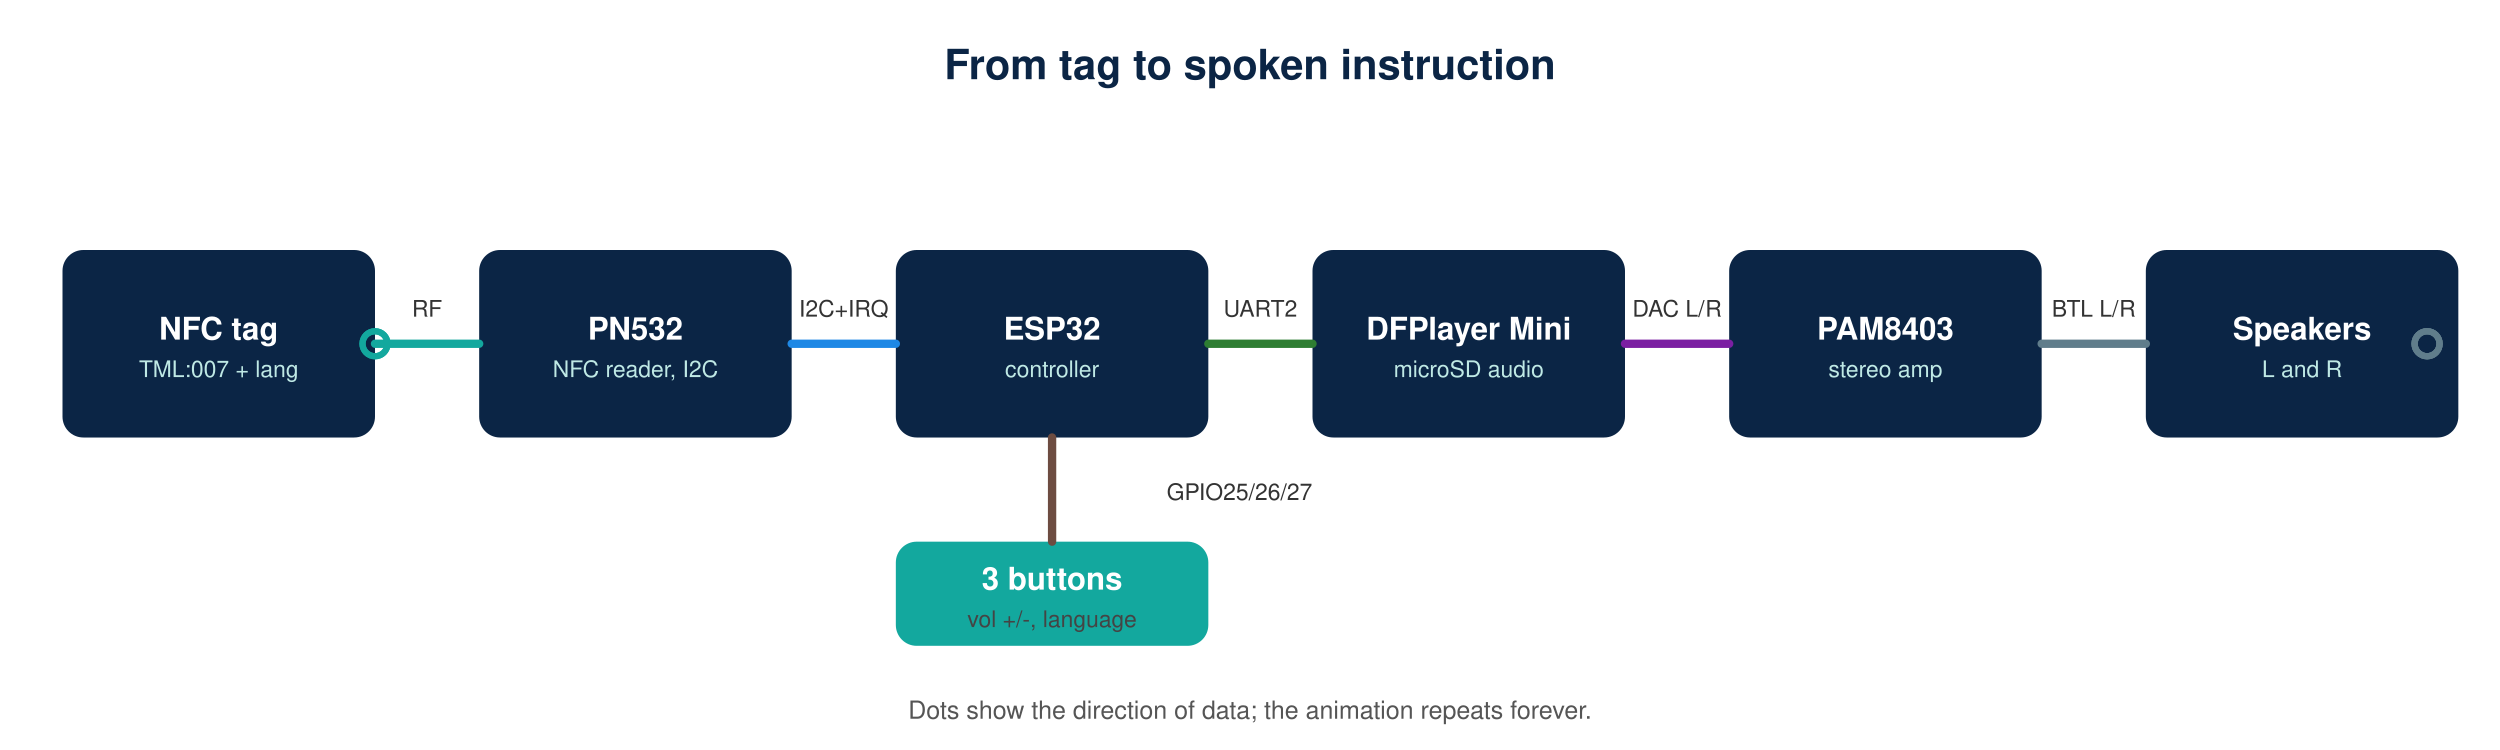
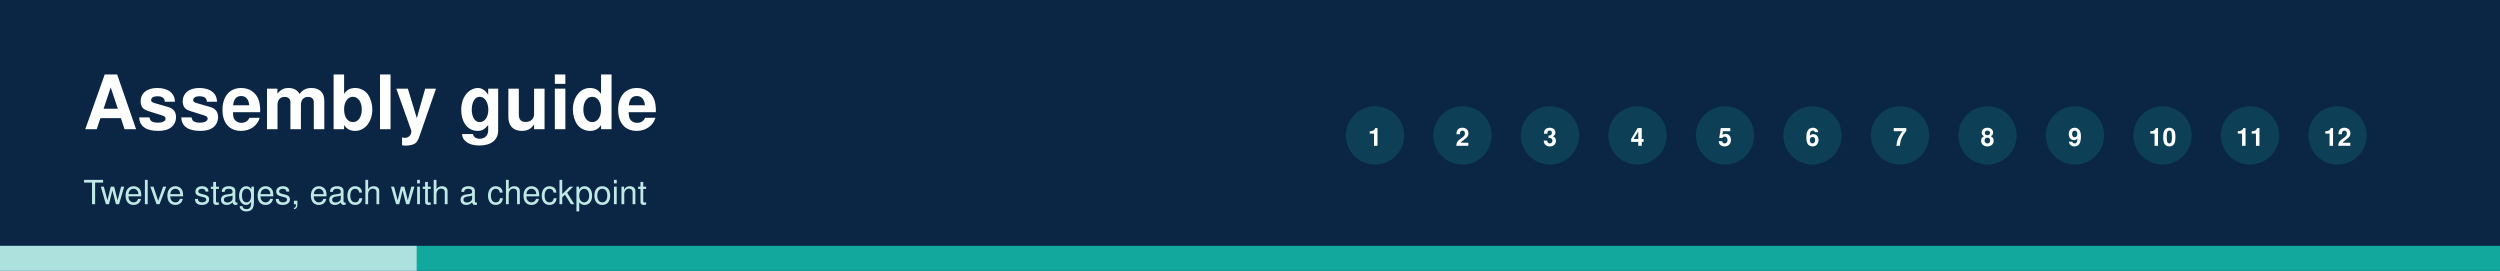
- <svg xmlns="http://www.w3.org/2000/svg" viewBox="0 0 1200 360" width="1200" height="360" font-family="Helvetica, Arial, sans-serif">
-   <rect width="1200" height="360" fill="#ffffff" />
-   <text x="600" y="38" font-size="20" fill="#0B2545" text-anchor="middle" font-weight="700">From tag to spoken instruction</text>
-   <rect x="30" y="120" width="150" height="90" rx="10" fill="#0B2545" />
-   <text x="105.0" y="163.0" font-size="15" fill="#fff" text-anchor="middle" font-weight="700">NFC tag</text>
-   <text x="105.0" y="181.0" font-size="11" fill="#bfe9e5" text-anchor="middle">TML:007 + lang</text>
-   <rect x="230" y="120" width="150" height="90" rx="10" fill="#0B2545" />
-   <text x="305.0" y="163.0" font-size="15" fill="#fff" text-anchor="middle" font-weight="700">PN532</text>
-   <text x="305.0" y="181.0" font-size="11" fill="#bfe9e5" text-anchor="middle">NFC reader, I2C</text>
-   <rect x="430" y="120" width="150" height="90" rx="10" fill="#0B2545" />
-   <text x="505.0" y="163.0" font-size="15" fill="#fff" text-anchor="middle" font-weight="700">ESP32</text>
-   <text x="505.0" y="181.0" font-size="11" fill="#bfe9e5" text-anchor="middle">controller</text>
-   <rect x="630" y="120" width="150" height="90" rx="10" fill="#0B2545" />
-   <text x="705.0" y="163.0" font-size="15" fill="#fff" text-anchor="middle" font-weight="700">DFPlayer Mini</text>
-   <text x="705.0" y="181.0" font-size="11" fill="#bfe9e5" text-anchor="middle">microSD audio</text>
-   <rect x="830" y="120" width="150" height="90" rx="10" fill="#0B2545" />
-   <text x="905.0" y="163.0" font-size="15" fill="#fff" text-anchor="middle" font-weight="700">PAM8403</text>
-   <text x="905.0" y="181.0" font-size="11" fill="#bfe9e5" text-anchor="middle">stereo amp</text>
-   <rect x="1030" y="120" width="150" height="90" rx="10" fill="#0B2545" />
-   <text x="1105.0" y="163.0" font-size="15" fill="#fff" text-anchor="middle" font-weight="700">Speakers</text>
-   <text x="1105.0" y="181.0" font-size="11" fill="#bfe9e5" text-anchor="middle">L and R</text>
-   <line x1="180" y1="165" x2="230" y2="165" stroke="#13A89E" stroke-width="4" stroke-linecap="round" />
-   <text x="205.0" y="152" font-size="11" fill="#333" text-anchor="middle">RF</text>
-   <line x1="380" y1="165" x2="430" y2="165" stroke="#1E88E5" stroke-width="4" stroke-linecap="round" />
-   <text x="405.0" y="152" font-size="11" fill="#333" text-anchor="middle">I2C+IRQ</text>
-   <line x1="580" y1="165" x2="630" y2="165" stroke="#2E7D32" stroke-width="4" stroke-linecap="round" />
-   <text x="605.0" y="152" font-size="11" fill="#333" text-anchor="middle">UART2</text>
-   <line x1="780" y1="165" x2="830" y2="165" stroke="#7B1FA2" stroke-width="4" stroke-linecap="round" />
-   <text x="805.0" y="152" font-size="11" fill="#333" text-anchor="middle">DAC L/R</text>
-   <line x1="980" y1="165" x2="1030" y2="165" stroke="#607D8B" stroke-width="4" stroke-linecap="round" />
-   <text x="1005.0" y="152" font-size="11" fill="#333" text-anchor="middle">BTL L/R</text>
-   <circle r="7" fill="#13A89E" opacity="0">
-     <animateMotion dur="8.0s" repeatCount="indefinite" path="M180,165 L230,165" keyPoints="0;0;1;1" keyTimes="0;0;0.106;1" calcMode="linear" />
-     <animate attributeName="opacity" dur="8.0s" repeatCount="indefinite" values="0;0;1;1;0;0" keyTimes="0;0;0.001;0.106;0.107;1" />
+ <svg xmlns="http://www.w3.org/2000/svg" viewBox="0 0 1200 130" width="1200" height="130" font-family="Helvetica, Arial, sans-serif">
+   <rect width="1200" height="130" fill="#0B2545" />
+   <text x="40" y="62" font-size="36" fill="#fff" text-anchor="start" font-weight="700">Assembly guide</text>
+   <text x="40" y="98" font-size="16" fill="#bfe9e5" text-anchor="start">Twelve stages, each with a checkpoint</text>
+   <circle cx="660" cy="65" r="14" fill="#13A89E" opacity="0.2">
+     <animate attributeName="opacity" values="0.2;1;0.2" dur="6s" begin="0.0s" repeatCount="indefinite" />
  </circle>
-   <circle r="7" fill="#1E88E5" opacity="0">
-     <animateMotion dur="8.0s" repeatCount="indefinite" path="M380,165 L430,165" keyPoints="0;0;1;1" keyTimes="0;0.125;0.231;1" calcMode="linear" />
-     <animate attributeName="opacity" dur="8.0s" repeatCount="indefinite" values="0;0;1;1;0;0" keyTimes="0;0.125;0.126;0.231;0.232;1" />
+   <text x="660" y="70" font-size="12" fill="#fff" text-anchor="middle" font-weight="700">1</text>
+   <circle cx="702" cy="65" r="14" fill="#13A89E" opacity="0.2">
+     <animate attributeName="opacity" values="0.2;1;0.2" dur="6s" begin="0.5s" repeatCount="indefinite" />
  </circle>
-   <circle r="7" fill="#2E7D32" opacity="0">
-     <animateMotion dur="8.0s" repeatCount="indefinite" path="M580,165 L630,165" keyPoints="0;0;1;1" keyTimes="0;0.25;0.356;1" calcMode="linear" />
-     <animate attributeName="opacity" dur="8.0s" repeatCount="indefinite" values="0;0;1;1;0;0" keyTimes="0;0.25;0.251;0.356;0.357;1" />
+   <text x="702" y="70" font-size="12" fill="#fff" text-anchor="middle" font-weight="700">2</text>
+   <circle cx="744" cy="65" r="14" fill="#13A89E" opacity="0.2">
+     <animate attributeName="opacity" values="0.2;1;0.2" dur="6s" begin="1.0s" repeatCount="indefinite" />
  </circle>
-   <circle r="7" fill="#7B1FA2" opacity="0">
-     <animateMotion dur="8.0s" repeatCount="indefinite" path="M780,165 L830,165" keyPoints="0;0;1;1" keyTimes="0;0.375;0.481;1" calcMode="linear" />
-     <animate attributeName="opacity" dur="8.0s" repeatCount="indefinite" values="0;0;1;1;0;0" keyTimes="0;0.375;0.376;0.481;0.482;1" />
+   <text x="744" y="70" font-size="12" fill="#fff" text-anchor="middle" font-weight="700">3</text>
+   <circle cx="786" cy="65" r="14" fill="#13A89E" opacity="0.2">
+     <animate attributeName="opacity" values="0.2;1;0.2" dur="6s" begin="1.5s" repeatCount="indefinite" />
  </circle>
-   <circle r="7" fill="#607D8B" opacity="0">
-     <animateMotion dur="8.0s" repeatCount="indefinite" path="M980,165 L1030,165" keyPoints="0;0;1;1" keyTimes="0;0.5;0.606;1" calcMode="linear" />
-     <animate attributeName="opacity" dur="8.0s" repeatCount="indefinite" values="0;0;1;1;0;0" keyTimes="0;0.5;0.501;0.606;0.607;1" />
+   <text x="786" y="70" font-size="12" fill="#fff" text-anchor="middle" font-weight="700">4</text>
+   <circle cx="828" cy="65" r="14" fill="#13A89E" opacity="0.2">
+     <animate attributeName="opacity" values="0.2;1;0.2" dur="6s" begin="2.0s" repeatCount="indefinite" />
  </circle>
-   <rect x="430" y="260" width="150" height="50" rx="10" fill="#13A89E" />
-   <text x="505.0" y="283.0" font-size="15" fill="#fff" text-anchor="middle" font-weight="700">3 buttons</text>
-   <text x="505.0" y="301.0" font-size="11" fill="#444" text-anchor="middle">vol +/-, language</text>
-   <line x1="505" y1="260" x2="505" y2="210" stroke="#6D4C41" stroke-width="4" stroke-linecap="round" />
-   <text x="560" y="240" font-size="11" fill="#333" text-anchor="start">GPIO25/26/27</text>
-   <circle r="7" fill="#6D4C41" opacity="0">
-     <animateMotion dur="8.0s" repeatCount="indefinite" path="M505,260 L505,210" keyPoints="0;0;1;1" keyTimes="0;0.75;0.856;1" calcMode="linear" />
-     <animate attributeName="opacity" dur="8.0s" repeatCount="indefinite" values="0;0;1;1;0;0" keyTimes="0;0.75;0.751;0.856;0.857;1" />
+   <text x="828" y="70" font-size="12" fill="#fff" text-anchor="middle" font-weight="700">5</text>
+   <circle cx="870" cy="65" r="14" fill="#13A89E" opacity="0.2">
+     <animate attributeName="opacity" values="0.2;1;0.2" dur="6s" begin="2.5s" repeatCount="indefinite" />
  </circle>
-   <circle cx="180" cy="165" r="6" fill="none" stroke="#13A89E" stroke-width="3">
-     <animate attributeName="r" values="6;34" dur="2.4s" begin="0.00s" repeatCount="indefinite" />
-     <animate attributeName="opacity" values="0.9;0" dur="2.4s" begin="0.00s" repeatCount="indefinite" />
+   <text x="870" y="70" font-size="12" fill="#fff" text-anchor="middle" font-weight="700">6</text>
+   <circle cx="912" cy="65" r="14" fill="#13A89E" opacity="0.2">
+     <animate attributeName="opacity" values="0.2;1;0.2" dur="6s" begin="3.0s" repeatCount="indefinite" />
  </circle>
-   <circle cx="180" cy="165" r="6" fill="none" stroke="#13A89E" stroke-width="3">
-     <animate attributeName="r" values="6;34" dur="2.4s" begin="1.20s" repeatCount="indefinite" />
-     <animate attributeName="opacity" values="0.9;0" dur="2.4s" begin="1.20s" repeatCount="indefinite" />
+   <text x="912" y="70" font-size="12" fill="#fff" text-anchor="middle" font-weight="700">7</text>
+   <circle cx="954" cy="65" r="14" fill="#13A89E" opacity="0.2">
+     <animate attributeName="opacity" values="0.2;1;0.2" dur="6s" begin="3.5s" repeatCount="indefinite" />
  </circle>
-   <circle cx="1165" cy="165" r="6" fill="none" stroke="#607D8B" stroke-width="3">
-     <animate attributeName="r" values="6;30" dur="2.4s" begin="0.00s" repeatCount="indefinite" />
-     <animate attributeName="opacity" values="0.9;0" dur="2.4s" begin="0.00s" repeatCount="indefinite" />
+   <text x="954" y="70" font-size="12" fill="#fff" text-anchor="middle" font-weight="700">8</text>
+   <circle cx="996" cy="65" r="14" fill="#13A89E" opacity="0.2">
+     <animate attributeName="opacity" values="0.2;1;0.2" dur="6s" begin="4.0s" repeatCount="indefinite" />
  </circle>
-   <circle cx="1165" cy="165" r="6" fill="none" stroke="#607D8B" stroke-width="3">
-     <animate attributeName="r" values="6;30" dur="2.4s" begin="0.80s" repeatCount="indefinite" />
-     <animate attributeName="opacity" values="0.9;0" dur="2.4s" begin="0.80s" repeatCount="indefinite" />
+   <text x="996" y="70" font-size="12" fill="#fff" text-anchor="middle" font-weight="700">9</text>
+   <circle cx="1038" cy="65" r="14" fill="#13A89E" opacity="0.2">
+     <animate attributeName="opacity" values="0.2;1;0.2" dur="6s" begin="4.5s" repeatCount="indefinite" />
  </circle>
-   <circle cx="1165" cy="165" r="6" fill="none" stroke="#607D8B" stroke-width="3">
-     <animate attributeName="r" values="6;30" dur="2.4s" begin="1.60s" repeatCount="indefinite" />
-     <animate attributeName="opacity" values="0.9;0" dur="2.4s" begin="1.60s" repeatCount="indefinite" />
+   <text x="1038" y="70" font-size="12" fill="#fff" text-anchor="middle" font-weight="700">10</text>
+   <circle cx="1080" cy="65" r="14" fill="#13A89E" opacity="0.2">
+     <animate attributeName="opacity" values="0.2;1;0.2" dur="6s" begin="5.0s" repeatCount="indefinite" />
  </circle>
-   <text x="600" y="345" font-size="12" fill="#555" text-anchor="middle">Dots show the direction of data; the animation repeats forever.</text>
+   <text x="1080" y="70" font-size="12" fill="#fff" text-anchor="middle" font-weight="700">11</text>
+   <circle cx="1122" cy="65" r="14" fill="#13A89E" opacity="0.2">
+     <animate attributeName="opacity" values="0.2;1;0.2" dur="6s" begin="5.5s" repeatCount="indefinite" />
+   </circle>
+   <text x="1122" y="70" font-size="12" fill="#fff" text-anchor="middle" font-weight="700">12</text>
+   <rect x="0" y="118" width="1200" height="12" fill="#13A89E" />
+   <rect x="0" y="118" width="200" height="12" fill="#fff" opacity="0.65">
+     <animate attributeName="x" values="-200;1200" dur="4s" repeatCount="indefinite" />
+   </rect>
</svg>
